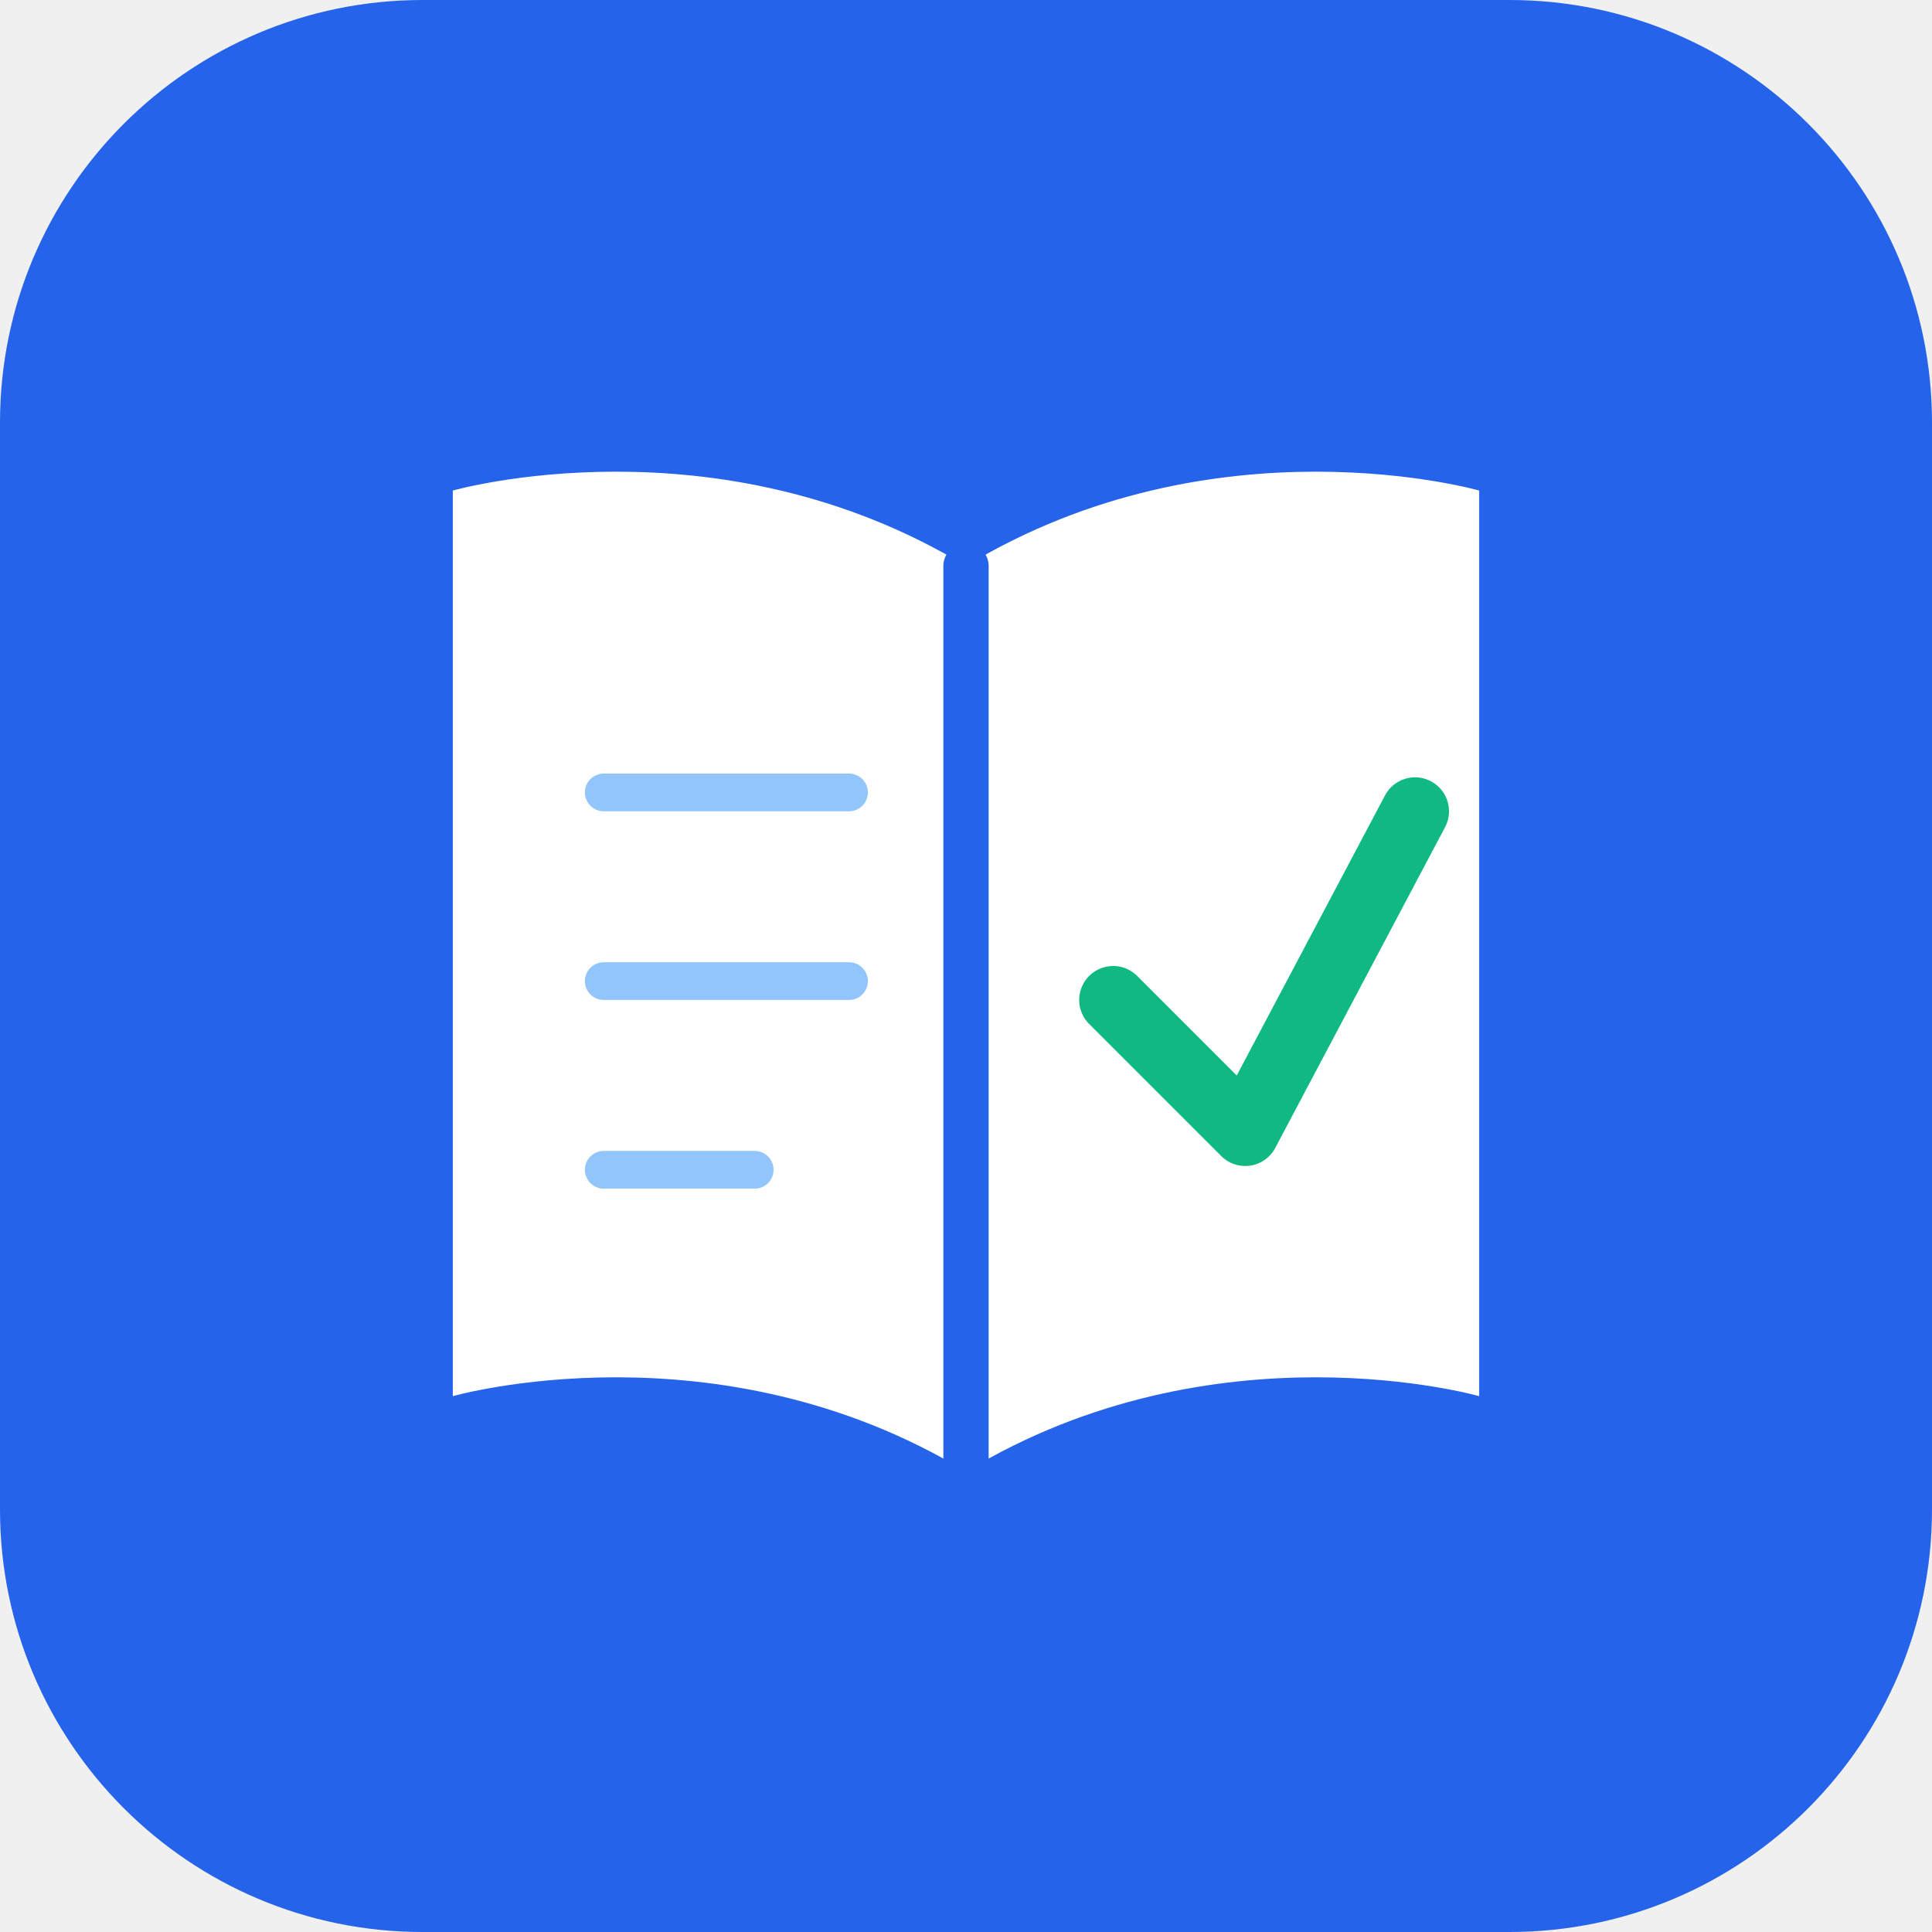
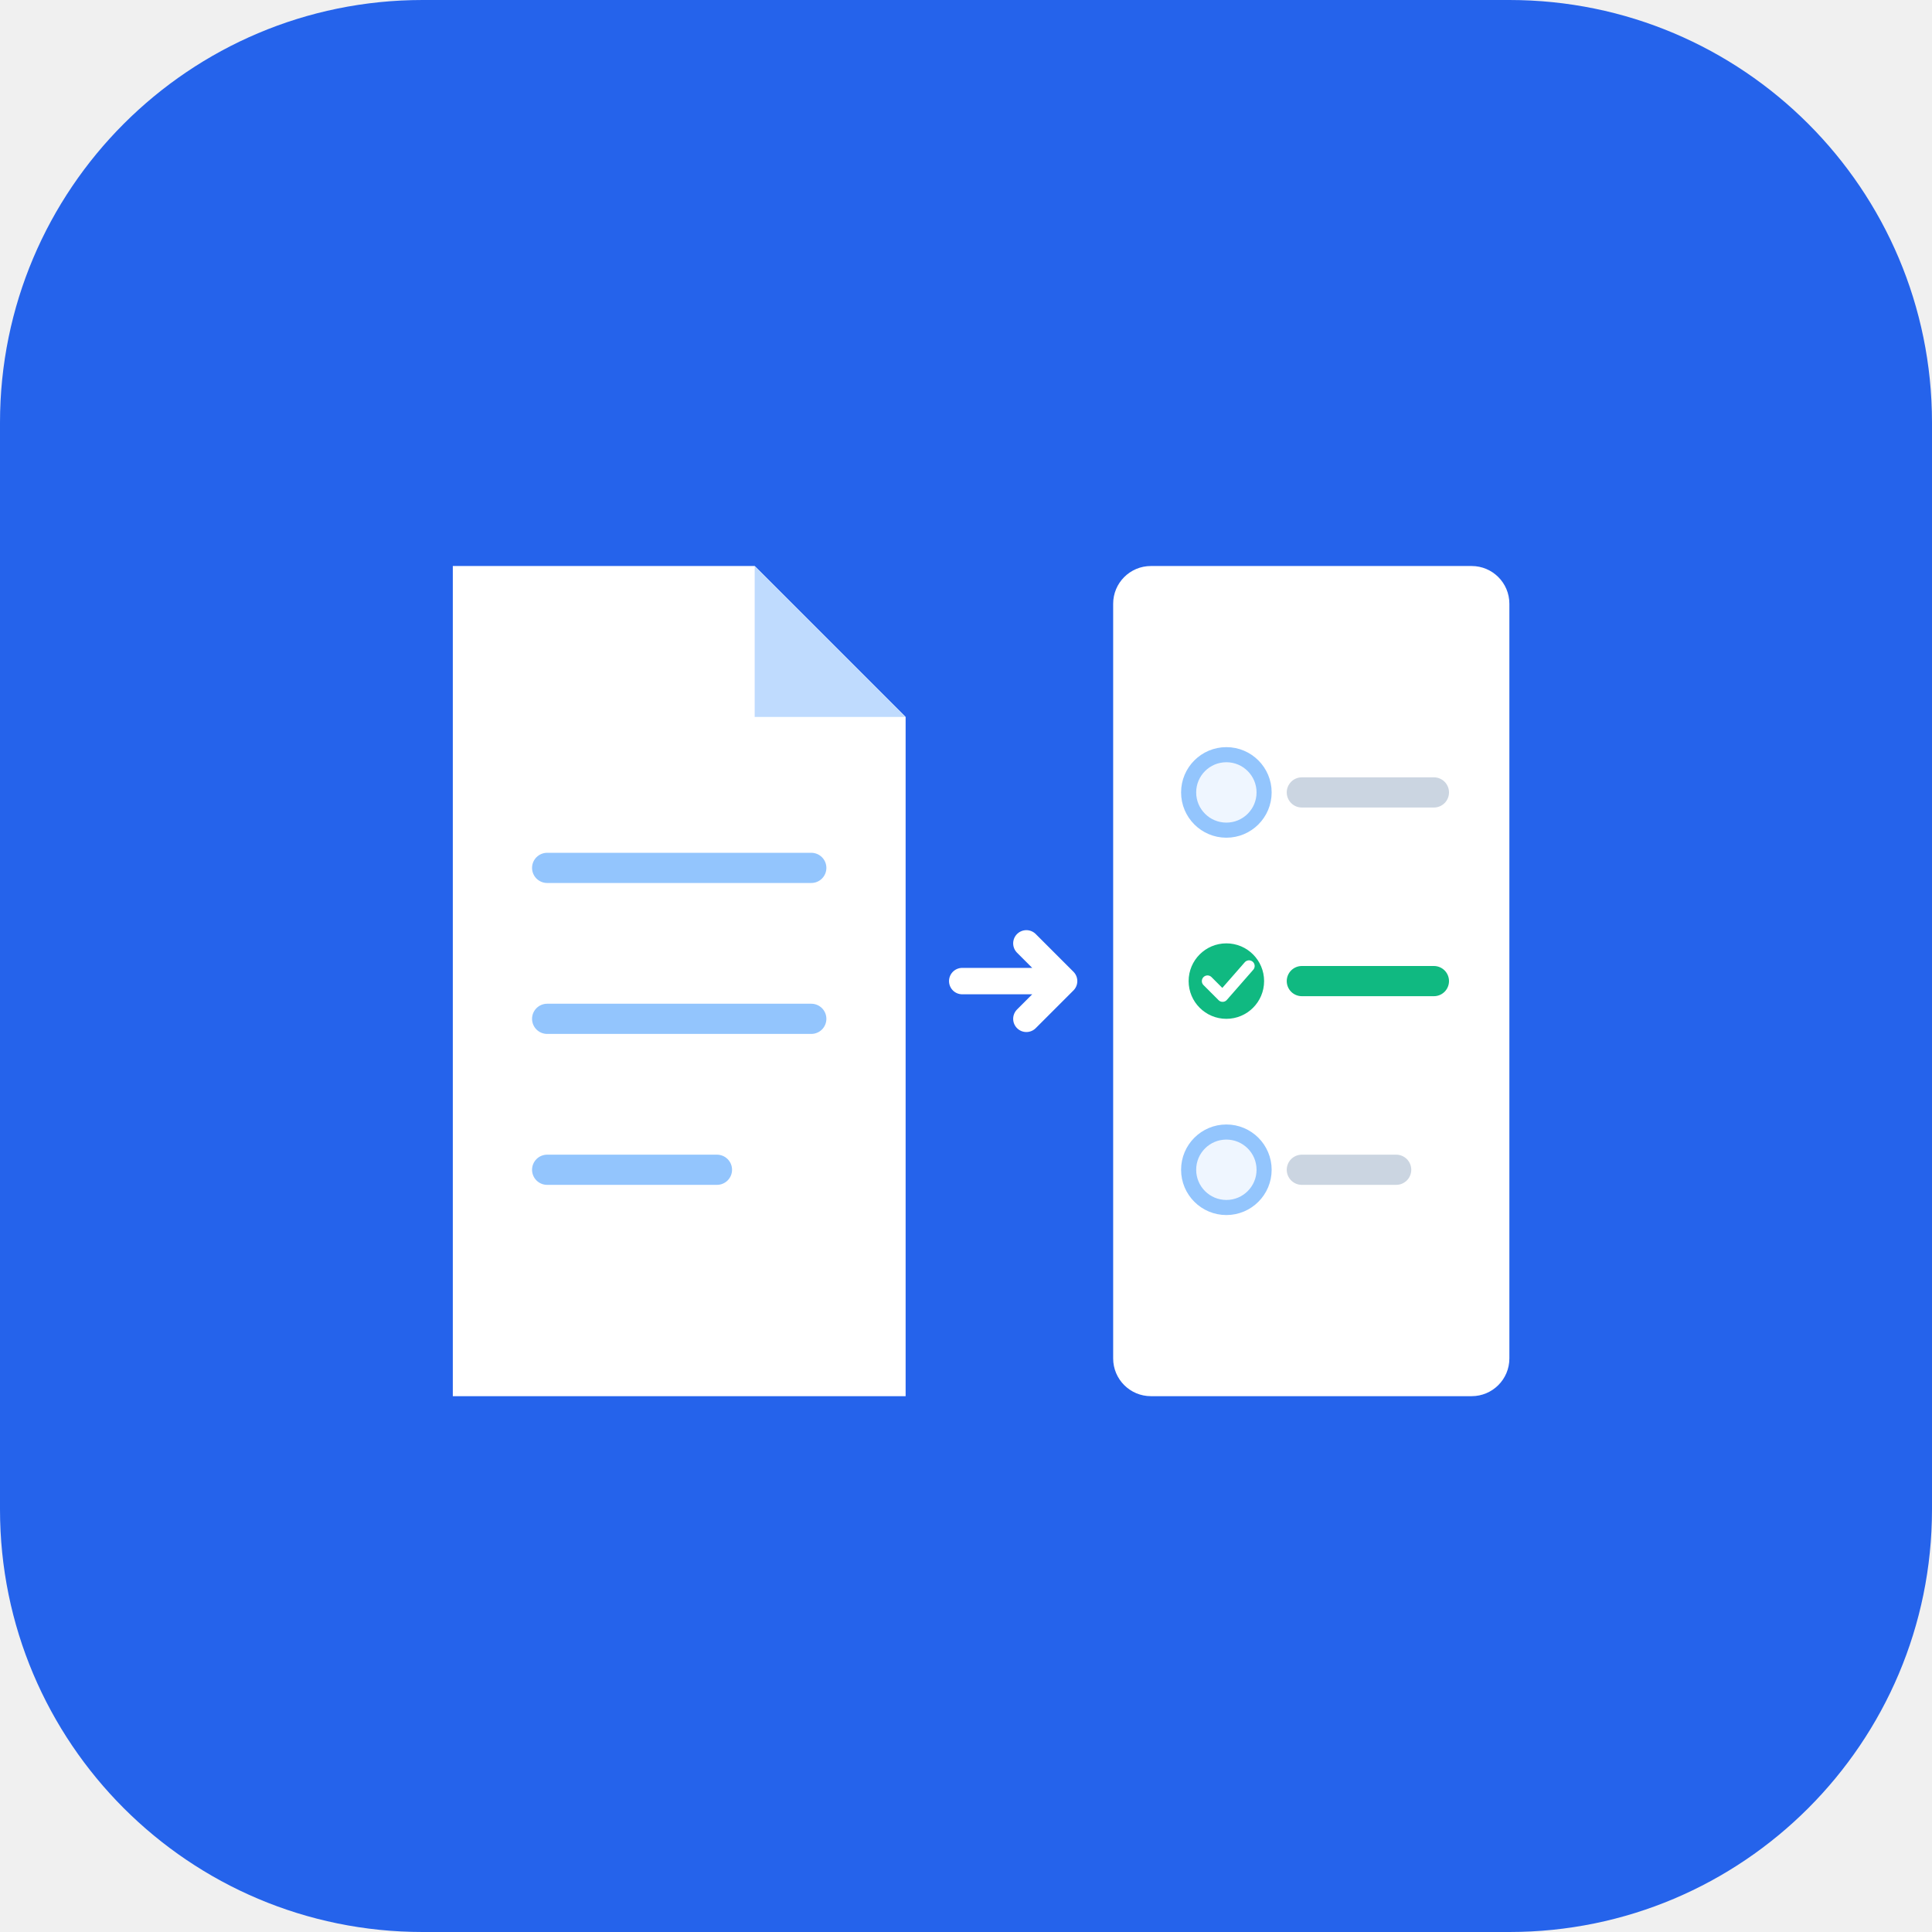
<svg xmlns="http://www.w3.org/2000/svg" viewBox="0 0 512 512" width="512" height="512">
  <rect width="512" height="512" rx="112" fill="#2563eb" />
-   <path d="M120 130 C120 130, 190 110, 256 150 C322 110, 392 130, 392 130 L392 370 C392 370, 322 350, 256 390 C190 350, 120 370, 120 370 Z" fill="#ffffff" />
-   <line x1="256" y1="150" x2="256" y2="390" stroke="#2563eb" stroke-width="12" stroke-linecap="round" />
-   <line x1="160" y1="210" x2="225" y2="210" stroke="#93c5fd" stroke-width="10" stroke-linecap="round" />
-   <line x1="160" y1="260" x2="225" y2="260" stroke="#93c5fd" stroke-width="10" stroke-linecap="round" />
-   <line x1="160" y1="310" x2="200" y2="310" stroke="#93c5fd" stroke-width="10" stroke-linecap="round" />
-   <polyline points="295,265 330,300 375,215" fill="none" stroke="#10b981" stroke-width="18" stroke-linecap="round" stroke-linejoin="round" />
+   <path d="M120 150 L200 150 L240 190 L240 370 L120 370 Z" fill="#ffffff" />
+   <path d="M200 150 L200 190 L240 190 Z" fill="#bfdbfe" />
+   <line x1="145" y1="230" x2="215" y2="230" stroke="#93c5fd" stroke-width="8" stroke-linecap="round" />
+   <line x1="145" y1="270" x2="215" y2="270" stroke="#93c5fd" stroke-width="8" stroke-linecap="round" />
+   <line x1="145" y1="310" x2="190" y2="310" stroke="#93c5fd" stroke-width="8" stroke-linecap="round" />
+   <path d="M255 260 L280 260 M272 250 L282 260 L272 270" fill="none" stroke="#ffffff" stroke-width="7" stroke-linecap="round" stroke-linejoin="round" />
+   <rect x="295" y="150" width="105" height="220" rx="10" fill="#ffffff" />
+   <circle cx="325" cy="210" r="10" fill="#eff6ff" stroke="#93c5fd" stroke-width="4" />
+   <line x1="345" y1="210" x2="380" y2="210" stroke="#cbd5e1" stroke-width="8" stroke-linecap="round" />
+   <circle cx="325" cy="260" r="10" fill="#10b981" />
+   <polyline points="320,260 324,264 331,256" fill="none" stroke="#ffffff" stroke-width="3" stroke-linecap="round" stroke-linejoin="round" />
+   <line x1="345" y1="260" x2="380" y2="260" stroke="#10b981" stroke-width="8" stroke-linecap="round" />
+   <circle cx="325" cy="310" r="10" fill="#eff6ff" stroke="#93c5fd" stroke-width="4" />
+   <line x1="345" y1="310" x2="370" y2="310" stroke="#cbd5e1" stroke-width="8" stroke-linecap="round" />
</svg>
